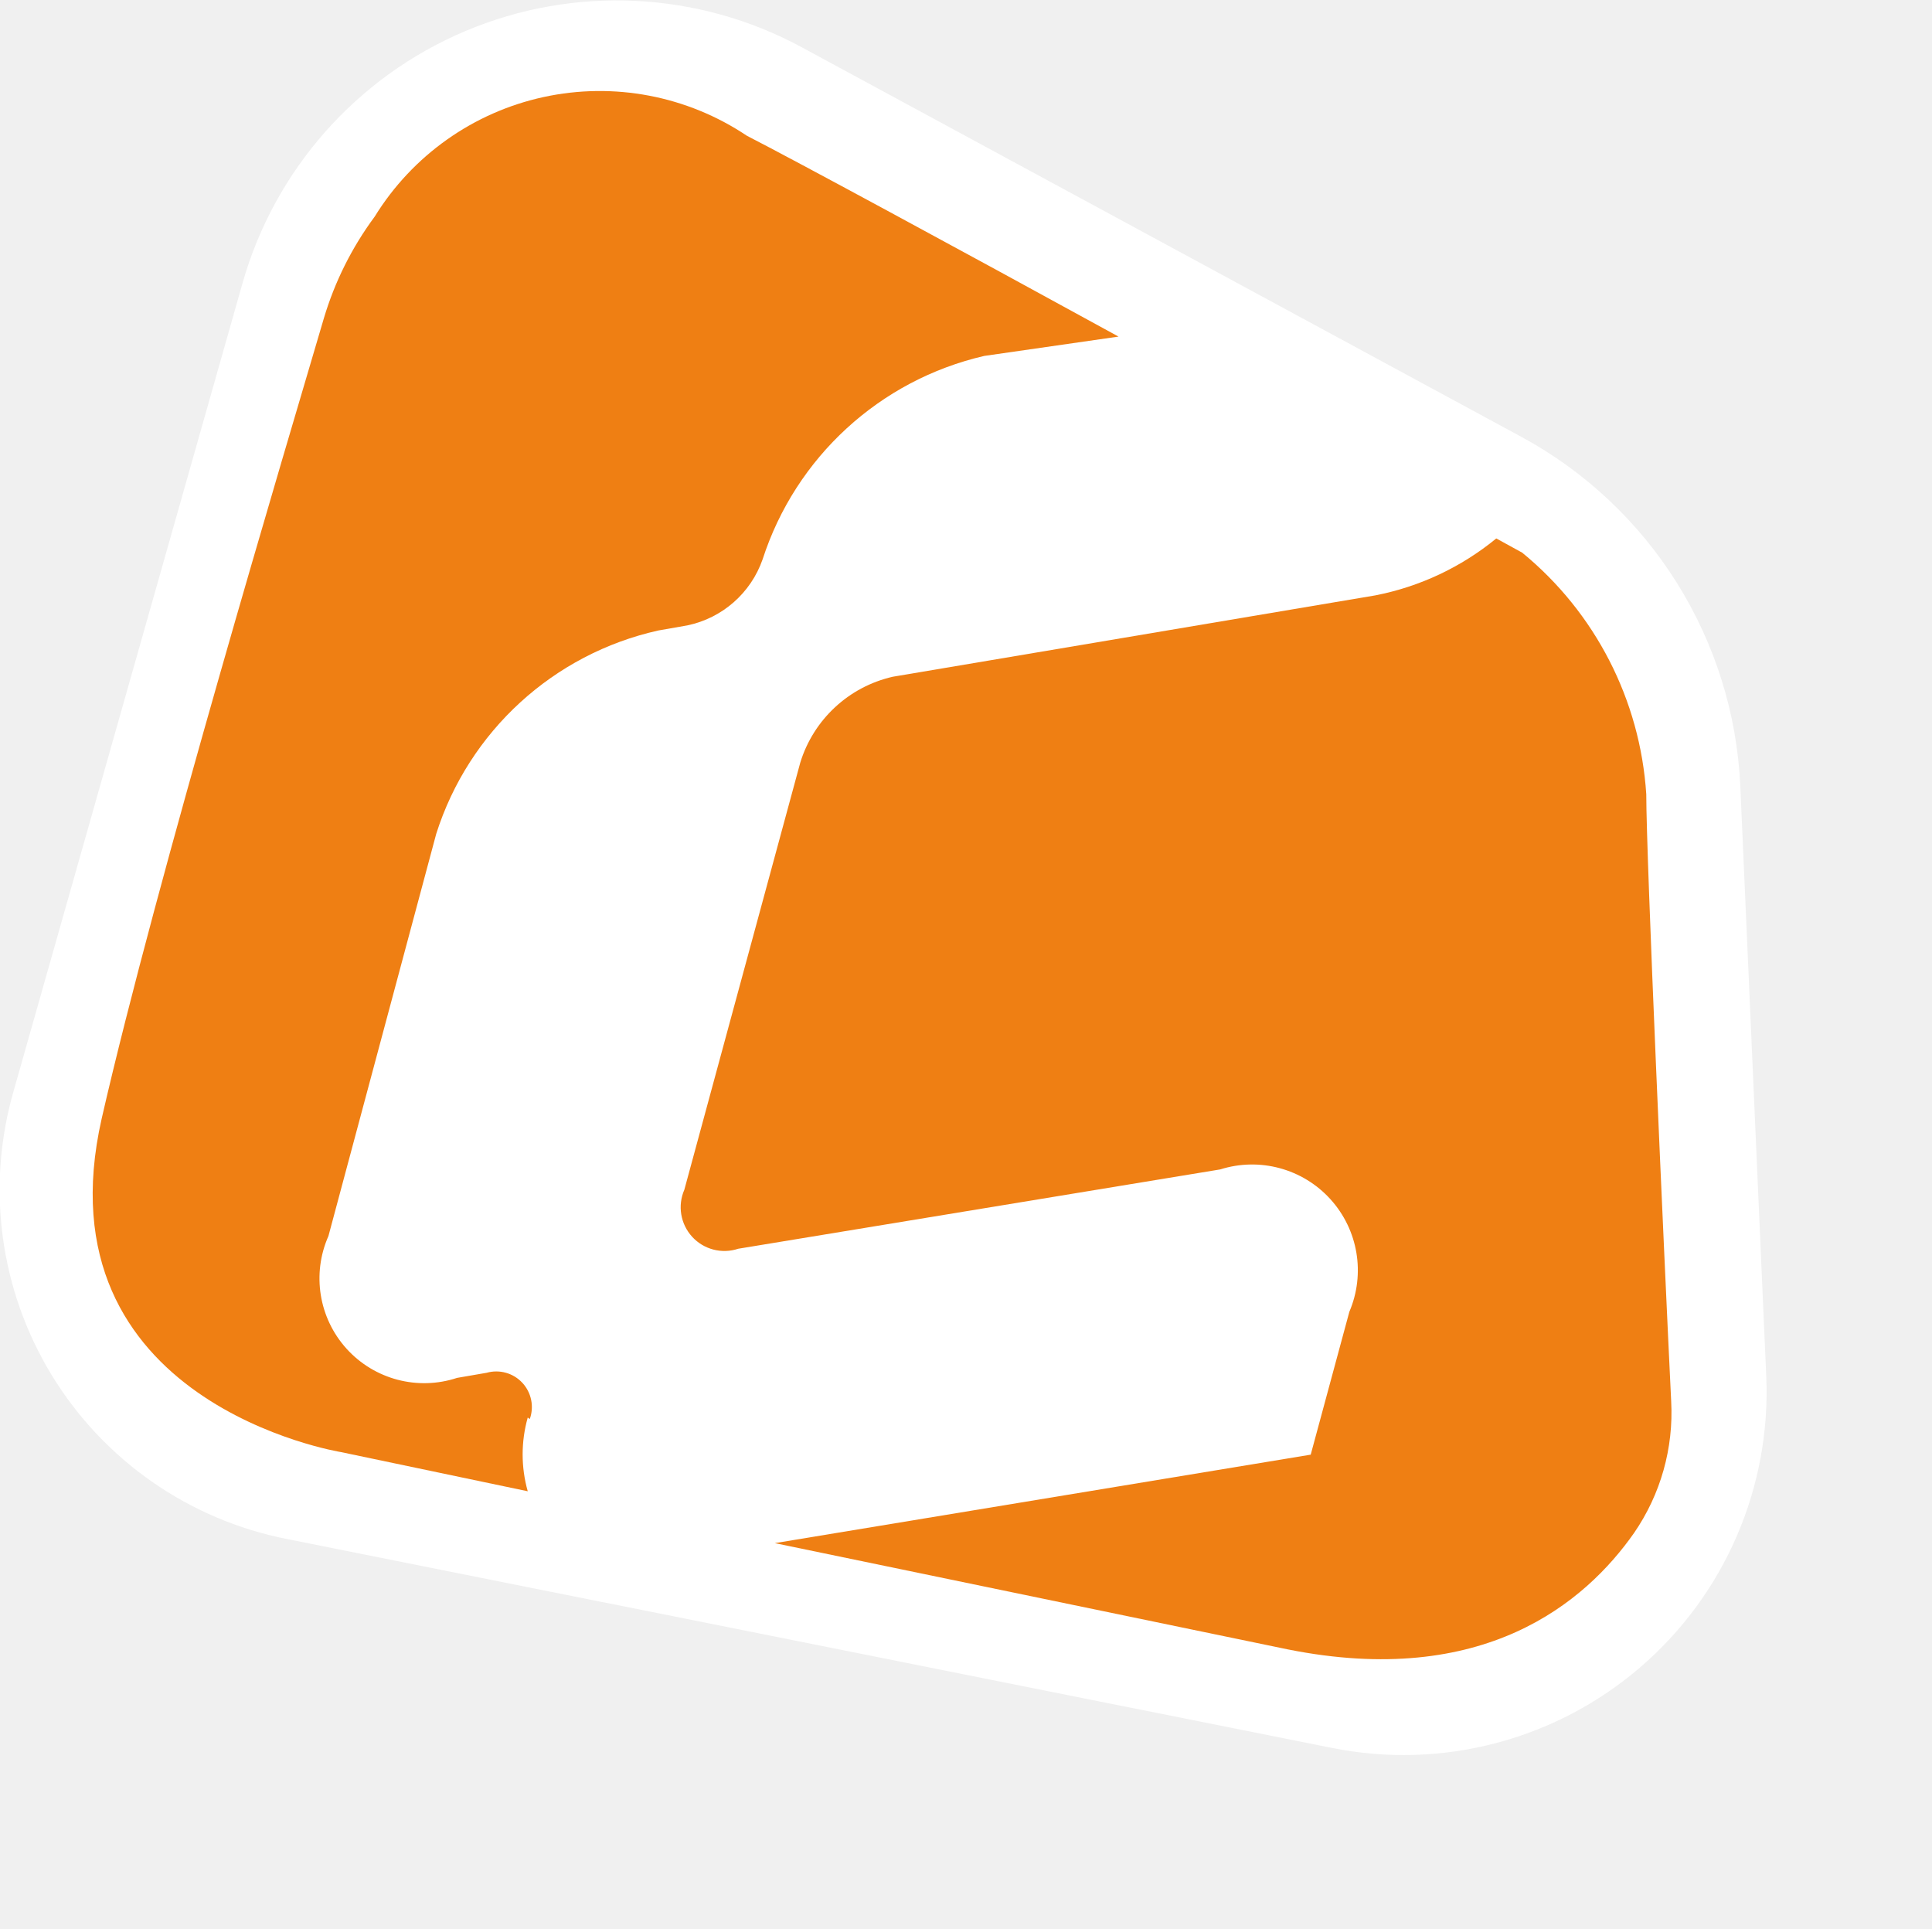
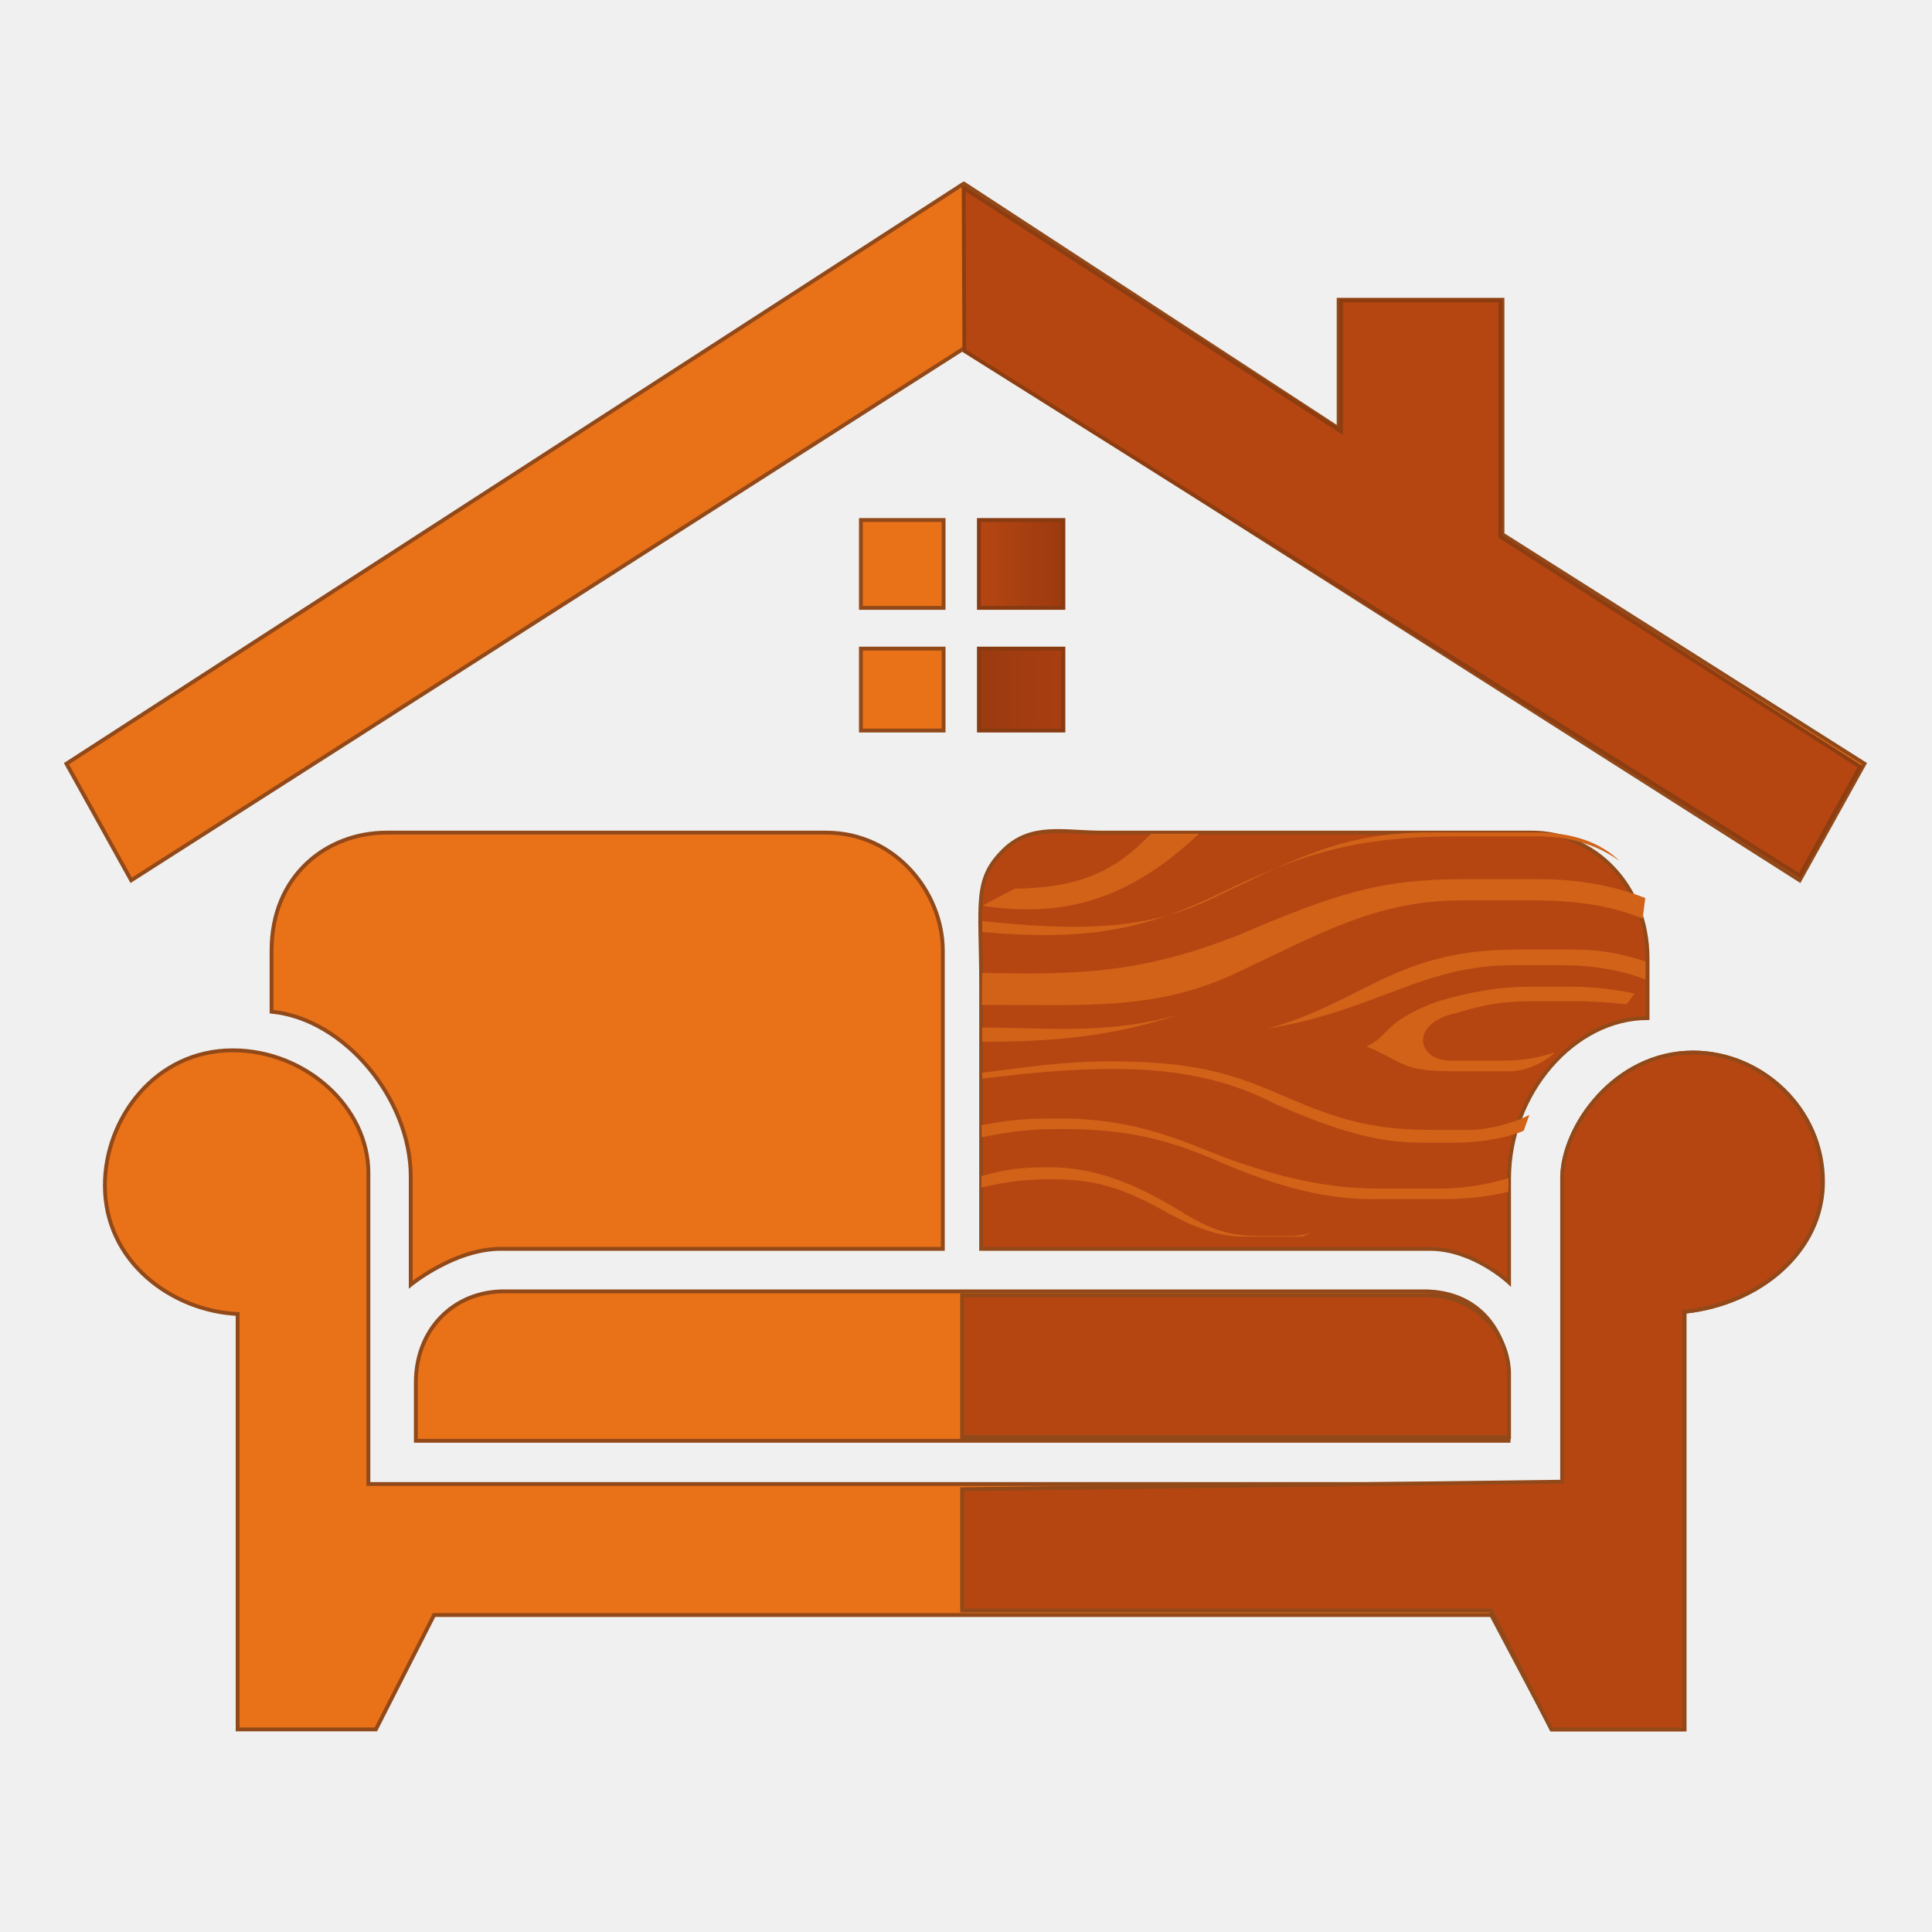
- <svg xmlns="http://www.w3.org/2000/svg" viewBox="0 0 38 37.934" style="max-height: 500px" width="38" height="37.934">
-   <path fill="#fff" d="m26.21 34.38-20.56-4.11a7 7 0 0 1 -5.38-8.82l4.5-15.88a7.65 7.65 0 0 1 11-4.64l14.15 7.66a8.24 8.24 0 0 1 4.31 6.88l.51 11.6a7.14 7.14 0 0 1 -8.53 7.31z" />
-   <path fill-rule="evenodd" fill="#ef7f13" d="m10.42 27.91a.7.7 0 0 0 -.85-.91l-.58.1a2.06 2.06 0 0 1 -2.53-2.79l2.12-7.91a5.94 5.94 0 0 1 4.37-4l.57-.1a2 2 0 0 0 1.48-1.3 6 6 0 0 1 4.36-4l2.64-.38c-3.23-1.77-6.43-3.5-7.31-3.95a5.2 5.2 0 0 0 -7.32 1.59 6.45 6.45 0 0 0 -1 2c-.72 2.45-3.29 11.02-4.37 15.74-1.27 5.6 4.71 6.56 4.71 6.56l3.67.77a2.67 2.67 0 0 1 0-1.45" />
-   <path fill-rule="evenodd" fill="#ef7f13" d="m32.38 15.62a6.7 6.7 0 0 0 -2.44-4.75l-.51-.28a5.37 5.37 0 0 1 -2.38 1.12l-9.49 1.6a2.48 2.48 0 0 0 -1.82 1.69l-2.28 8.4a.86.86 0 0 0 1.06 1.16l9.48-1.56a2.08 2.08 0 0 1 2.54 2.8l-.76 2.81-10.54 1.74 10.09 2.09c3.85.77 5.85-.92 6.81-2.29a4.17 4.17 0 0 0 .73-2.59c-.14-2.87-.49-10.69-.49-11.94" />
-   <g fill="#fff">
-     <path d="m55.61 17.85c0-2.35-.84-4.54-3.56-4.54-3.49 0-3.83 4.57-3.83 7.14 0 2.9.34 6.64 4.08 6.64 2.32 0 3.4-1.95 3.68-4l4.82.31c-.53 4.85-3.87 7.73-8.75 7.73-6.3 0-9.36-5.13-9.36-10.91s3.15-10.9 9.52-10.9c5.31 0 8 3.09 8.59 8.19z" />
-     <path d="m67.2 13.74v4.26h8v4h-8v4.7h10.19v4.11h-15.14v-21.18h15.14v4.11z" />
-     <path d="m94.3 13.83h-5.3v17h-5v-17h-5.34v-4.2h15.64z" />
-     <path d="m100.51 30.83h-4.94v-21.2h8.93c1.88 0 3.8 0 5.43 1.08a6.36 6.36 0 0 1 2.69 5.29 5.74 5.74 0 0 1 -3.62 5.47l3.92 9.36h-5.5l-3.25-8.38h-3.61zm0-12h2.72a6 6 0 0 0 3-.43 2.87 2.87 0 0 0 1.26-2.4 2.65 2.65 0 0 0 -1.2-2.17 6.61 6.61 0 0 0 -3.18-.4h-2.6z" />
-     <path d="m116.3 27.8a13.21 13.21 0 0 1 -2.23-7.6c0-5.63 2.82-10.88 9.09-10.88a7.74 7.74 0 0 1 6.74 3.25 13.59 13.59 0 0 1 2.28 7.63 13.92 13.92 0 0 1 -2 7.35 8.14 8.14 0 0 1 -7 3.59 7.85 7.85 0 0 1 -6.88-3.34zm3.65-12a13.34 13.34 0 0 0 -.68 4.42c0 2.66.4 6.89 3.89 6.89a3.08 3.08 0 0 0 3.18-2.41 13.37 13.37 0 0 0 .65-4.45 12.52 12.52 0 0 0 -.77-4.79 3 3 0 0 0 -3.06-2.07 3.17 3.17 0 0 0 -3.16 2.39z" />
-     <path d="m142.26 23.44v-4h8.74v11.39h-2.25l-.75-2.44a6.85 6.85 0 0 1 -5.77 2.75c-6.22 0-8.78-5.16-8.78-10.72 0-5.75 2.81-11.1 9.21-11.1 4.57 0 7.66 2.78 8.31 7.26l-4.7.65c-.21-2.13-1.36-3.92-3.73-3.92-3.5 0-4 4.54-4 7.17s.77 6.64 4.23 6.64a3.33 3.33 0 0 0 3.52-3.68z" />
-     <path d="m171.43 30.83h-5.35l-1.3-4.36h-6.86l-1.32 4.36h-4.36l6.76-21.2h5.74zm-7.79-8.25-2.25-7.45-2.26 7.45z" />
-     <path d="m177.64 30.83h-4.94v-21.2h8.93c1.88 0 3.8 0 5.43 1.08a6.36 6.36 0 0 1 2.69 5.29 5.74 5.74 0 0 1 -3.67 5.47l3.92 9.36h-5.5l-3.25-8.38h-3.61zm0-12h2.72a6 6 0 0 0 3-.43 2.87 2.87 0 0 0 1.26-2.4 2.65 2.65 0 0 0 -1.2-2.17 6.61 6.61 0 0 0 -3.18-.4h-2.6z" />
-   </g>
+ <svg xmlns="http://www.w3.org/2000/svg" width="250" height="250" fill="none" viewBox="0 0 250 250">
+   <path d="m124.7 23.76-116.1 75.06 8.38 15.09 107.7-68.8 108.2 68.8 8.38-15.09-46.84-29.67v-30.36h-21.2v16.65l-48.49-31.68z" fill="#E97118" stroke="#924919" stroke-miterlimit="10" stroke-width=".5" />
+   <path d="m124.7 24.34 0.09 21.06 108.1 67.92 7.8-14.11-46.55-29.77v-30.56h-20.62v16.94l-48.78-31.48z" fill="#B54612" stroke="#8E3D10" stroke-miterlimit="10" stroke-width=".5" />
+   <path d="m129.9 110c-3.96 3.88-2.94 6.85-2.94 17.6v34h58.03c5.67 0 10.28 4.35 10.28 4.35v-13.42c0-11.1 8.43-20.79 17.92-20.79v-7.73c0-9.69-7.12-16.27-14.9-16.27h-55.63c-5.06 0-9.18-1.21-12.76 2.26z" fill="#B54612" stroke="#924919" stroke-miterlimit="10" stroke-width=".5" />
+   <path d="m122 123v38.6h-57.2c-5.99 0-11.65 4.64-11.65 4.64v-14c0-9.99-8.52-20.4-18.01-21.33v-7.91c0-9.7 7.12-15.26 14.9-15.26h56.86c8.97 0 15.1 7.76 15.1 15.26z" fill="#E97118" stroke="#924919" stroke-miterlimit="10" stroke-width=".5" />
+   <path d="m219.1 136.2c-10.18 0-16.93 9.69-16.93 16.23v39.6h-154.5v-40.27c0-8.45-8.09-15.85-17.56-15.85-10.08 0-16.54 8.92-16.54 17.47 0 9.92 8.7 16.25 17.18 16.65v53.75h17.89l7.53-14.8h136.8l7.83 14.8h17.19v-54.04c9.77-1.01 17.9-7.88 17.9-16.81 0-9.42-7.93-16.73-16.77-16.73z" fill="#E97118" stroke="#924919" stroke-miterlimit="10" stroke-width=".5" />
+   <path d="m124.5 192.7v15.7h68.42l7.83 15.38h17.19v-54.04c9.77-1.01 17.9-7.88 17.9-16.81 0-9.42-7.93-16.73-16.77-16.73-10.18 0-16.93 9.69-16.93 16.23v39.3l-77.64 0.97z" fill="#B54612" stroke="#924919" stroke-miterlimit="10" stroke-width=".5" />
+   <path d="m122.1 67.29h-10.7v11.37h10.7v-11.37z" fill="#E97118" stroke="#924919" stroke-miterlimit="10" stroke-width=".5" />
+   <path d="m137.6 67.29h-10.93v11.37h10.93v-11.37z" fill="url(#paint0_linear_116_1295)" stroke="#883A10" stroke-miterlimit="10" stroke-width=".5" />
+   <path d="m122.1 83.93h-10.7v10.6h10.7v-10.6z" fill="#E97118" stroke="#924919" stroke-miterlimit="10" stroke-width=".5" />
+   <path d="m137.6 83.93h-10.93v10.6h10.93v-10.6z" fill="url(#paint1_linear_116_1295)" stroke="#883A10" stroke-miterlimit="10" stroke-width=".5" />
+   <path d="m127.1 117.2c10.28 1.57 18.8-0.58 28.04-9.31h-6.19c-4.26 4.38-8.51 7-17.66 7.1l-4.19 2.21z" fill="#D16218" />
+   <path d="m127.1 120.6c12.29 1.11 20.17 0 29.59-4.46 11.7-5.67 18.3-7.92 32.48-7.92h9.67c4.81 0 8.25 1.39 10.76 3.21-2.46-2.37-5.99-3.71-10.8-3.71h-14.18c-11.32 0-18.07 3.99-27.5 8.42-8.32 4.07-16.8 4.46-30.02 3.04v1.42z" fill="#D16218" />
+   <path d="m127.1 125.9c12 0.2 20.17 0.2 33.05-4.85 12.78-5.47 18.55-7.28 29.02-7.28h10.12c5.1 0 9.81 0.92 13.61 2.44l-0.34 2.65c-4.09-1.67-8.56-2.35-14.33-2.35h-9.16c-10.86 0-18.18 4.25-28.88 9.29-10.46 4.95-19.09 4.23-33.14 4.23l0.05-4.13z" fill="#D16218" />
+   <path d="m127.1 134.8c8.89 0 16.62-0.58 25.66-3.58-8.99 2.61-16.1 1.83-25.66 1.73v1.85z" fill="#D16218" />
+   <path d="m164 133.1c12.14-3.26 16.54-10.23 32.2-10.23h7.53c4 0 7.19 0.87 9.2 1.54v2.34c-2.51-0.98-6.1-1.85-10.9-1.85h-6.24c-11.84 0-17.66 5.87-31.79 8.2z" fill="#D16218" />
+   <path d="m176.8 135.4c4.96 2.05 4.38 3.22 11.32 3.22h7.22c2.42 0 4.83-1.37 5.85-2.44-2.27 0.73-4.07 1.07-7.06 1.07h-6.34c-4.56 0-5.34-4.86 0.53-6.13 4.91-1.47 6.87-1.57 11.32-1.57h4.06c2.26 0 4.68 0.19 6.8 0.39l1.02-1.37c-2.17-0.49-5.3-0.88-7.82-0.88h-6.04c-4.46 0-8.51 0.98-11.51 1.86-7.14 2.54-6.46 4.69-9.35 5.85z" fill="#D16218" />
+   <path d="m127.1 138.8c5.06-0.58 9.91-1.46 16.67-1.46 12.67 0 17.23 2.34 23.74 5.07 6.55 2.83 11.2 3.8 17.76 3.8h4.75c2.95 0 6.23-1.07 7.88-1.94l-0.73 2.04c-1.7 0.78-5.08 1.55-9.04 1.55h-4.45c-6.55 0-12.69-2.43-18.57-4.96-5.57-2.93-12.12-4.58-20.86-4.58-5.58 0-10.86 0.48-17.15 1.26v-0.78z" fill="#D16218" />
+   <path d="m127 145.6c4.06-0.78 6.23-0.87 10.19-0.87 9.87 0 16.01 3.02 21.58 5.16 6.5 2.35 12.85 3.91 19.4 3.91h8.43c3.04 0 6.52-0.68 8.59-1.36v1.76c-2.17 0.58-5.25 0.97-8.39 0.97h-9.15c-7.32 0-13.87-2.24-20.42-5.08-6.14-2.63-11.33-4-19.97-4-3.68 0-6.43 0.29-10.21 1.07l-0.05-1.56z" fill="#D16218" />
+   <path d="m127 152.2c2.75-0.87 5.26-1.16 8.74-1.16 6.55 0 11.92 2.63 16.47 5.36 3.49 2.15 5.95 3.52 10.51 3.52h4.45c1.02 0 1.56-0.2 2.43-0.39l-1.02 0.48h-7.83c-3.8 0-7.6-1.85-11.35-4-4-2.05-7.34-3.42-13.37-3.42-3.04 0-5.79 0.3-9.03 1.08v-1.47z" fill="#D16218" />
+   <path d="m65.25 167.1h119c7.83 0 10.96 6.17 10.96 11.22v8.12h-141.4v-7.54c0-6.85 4.86-11.8 11.41-11.8z" fill="#E97118" stroke="#924919" stroke-miterlimit="10" stroke-width=".5" />
+   <path d="m124.5 167.6v18.35h70.77v-8.12c0-5.05-4.15-10.23-10.7-10.23h-60.07z" fill="#B54612" stroke="#924919" stroke-miterlimit="10" stroke-width=".5" />
+   <defs>
+     <linearGradient id="paint0_linear_116_1295" x1="126.6" x2="137.6" y1="72.98" y2="72.98" gradientUnits="userSpaceOnUse">
+       <stop stop-color="#B54612" offset="0" />
+       <stop stop-color="#9B3A10" offset="1" />
+     </linearGradient>
+     <linearGradient id="paint1_linear_116_1295" x1="126.6" x2="137.6" y1="89.23" y2="89.23" gradientUnits="userSpaceOnUse">
+       <stop stop-color="#9B3A10" offset="0" />
+       <stop stop-color="#A83E11" offset="1" />
+     </linearGradient>
+   </defs>
</svg>
